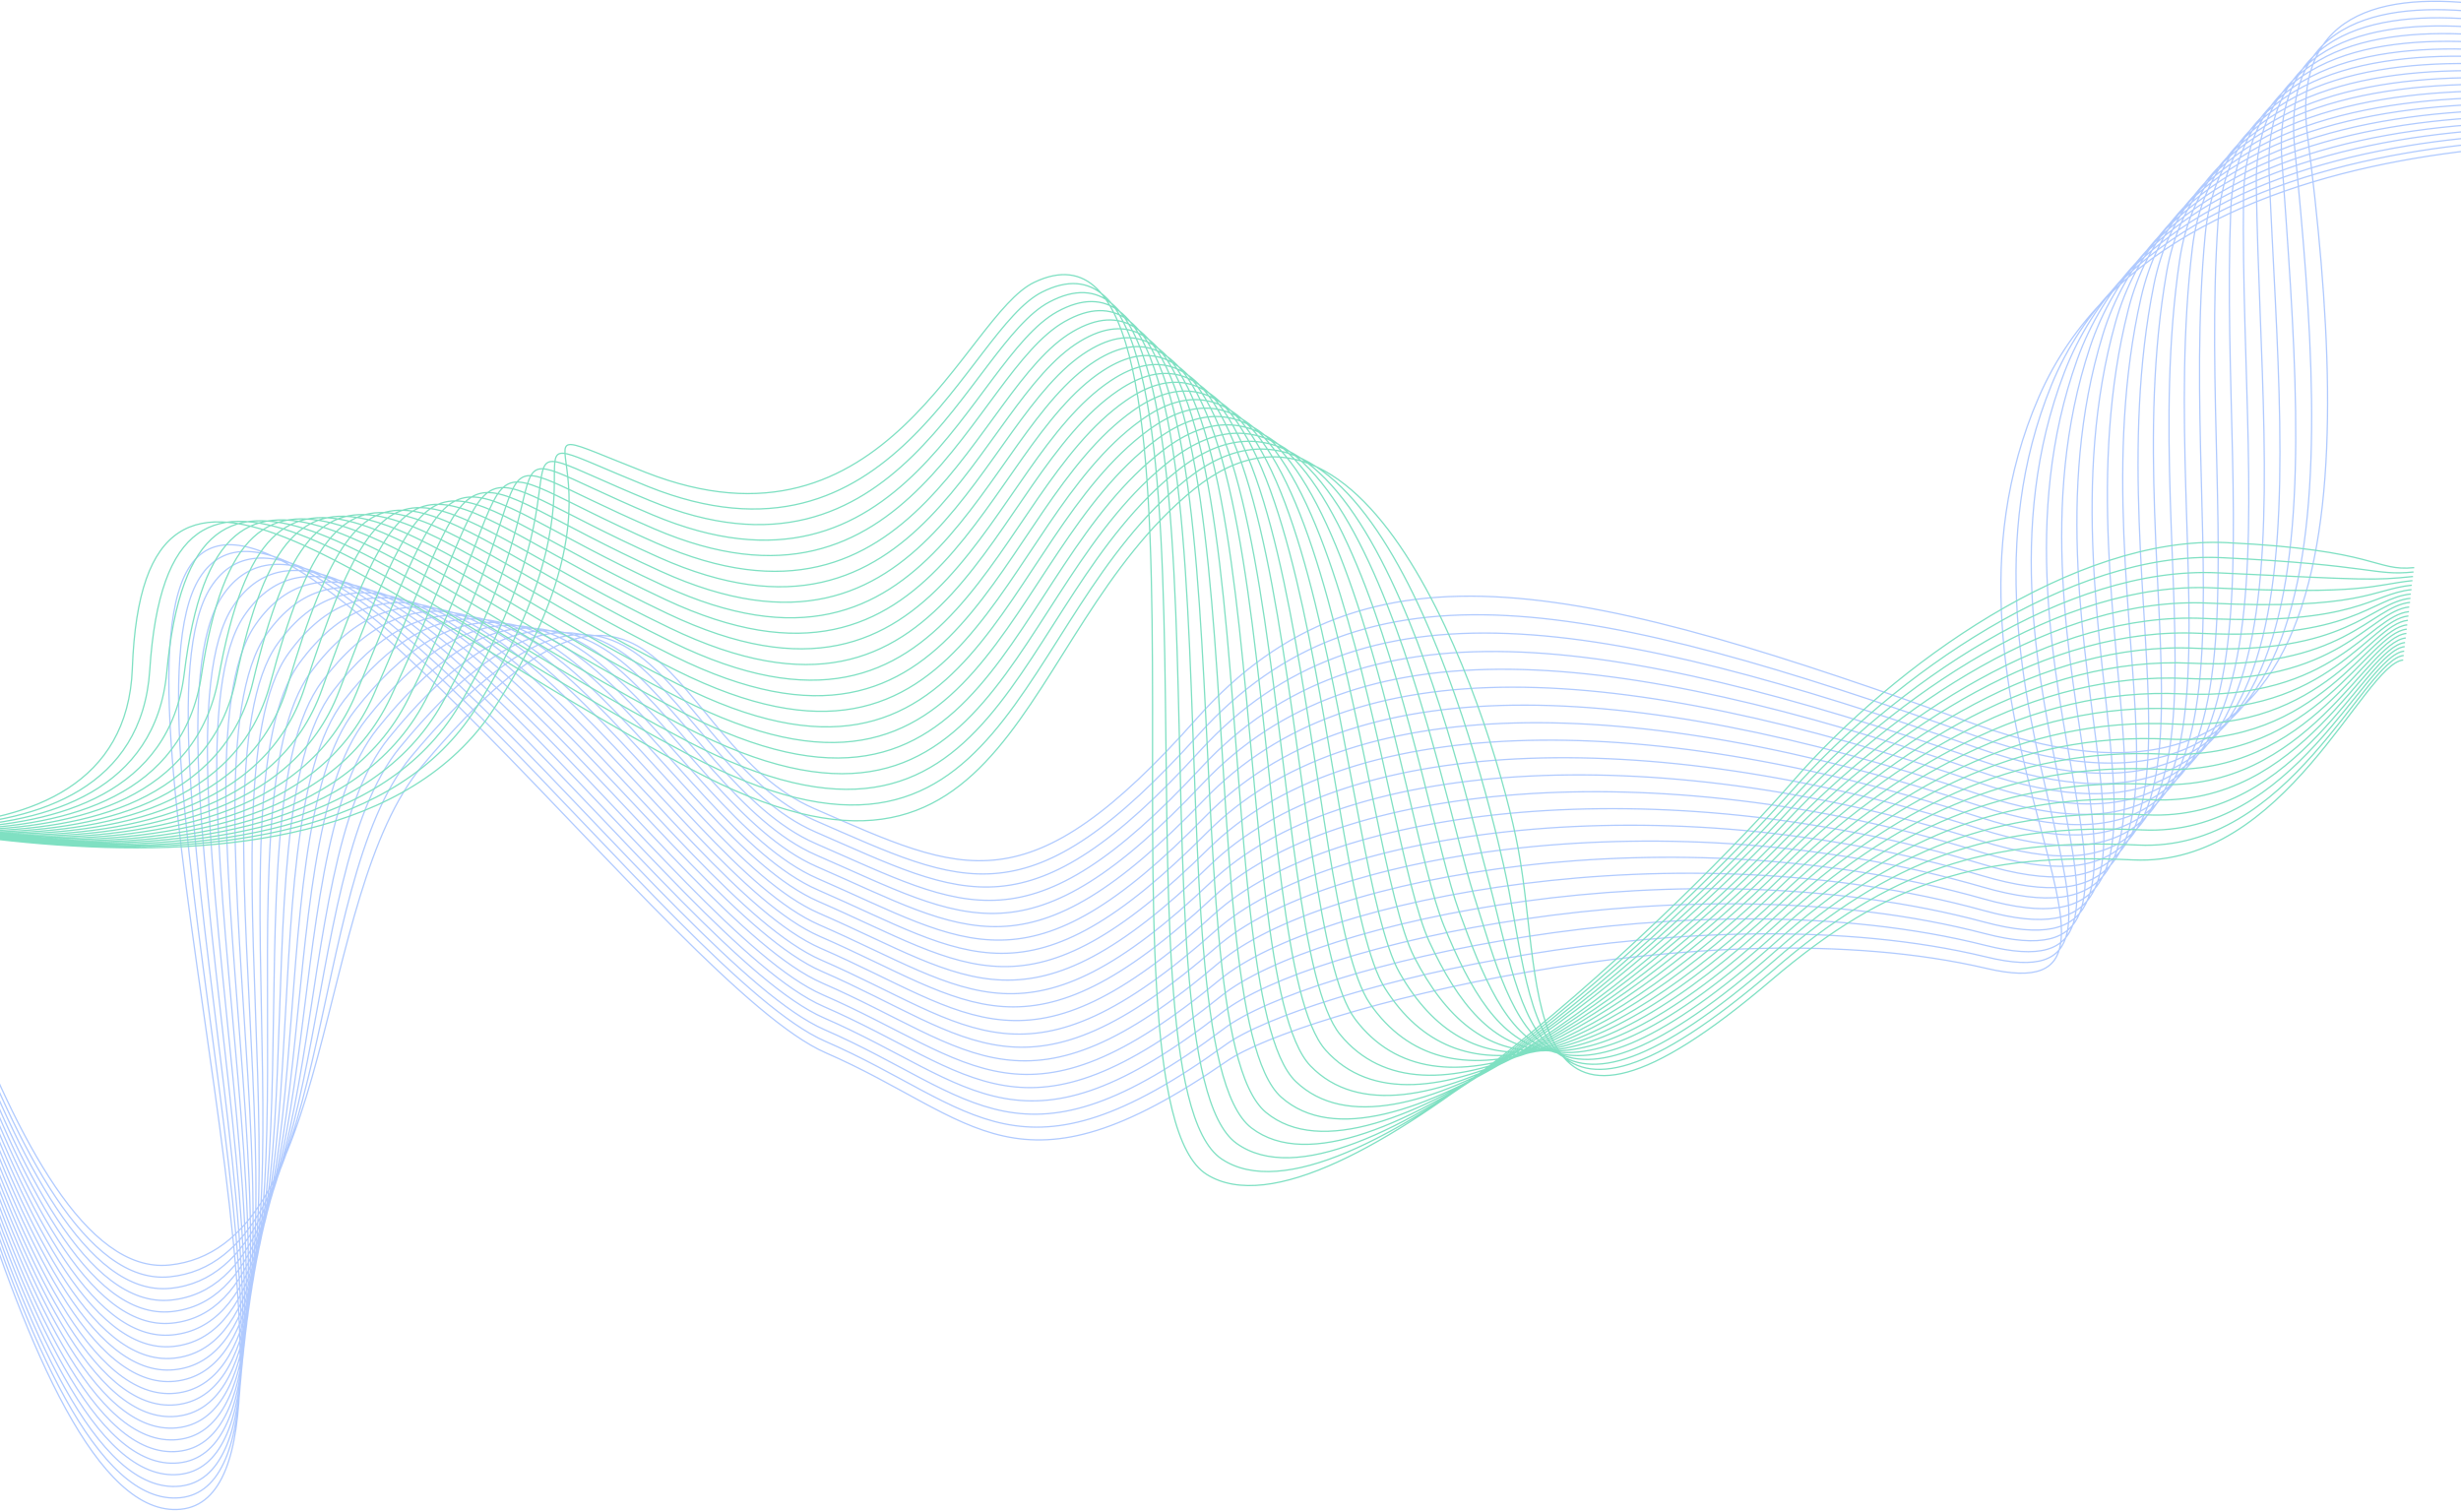
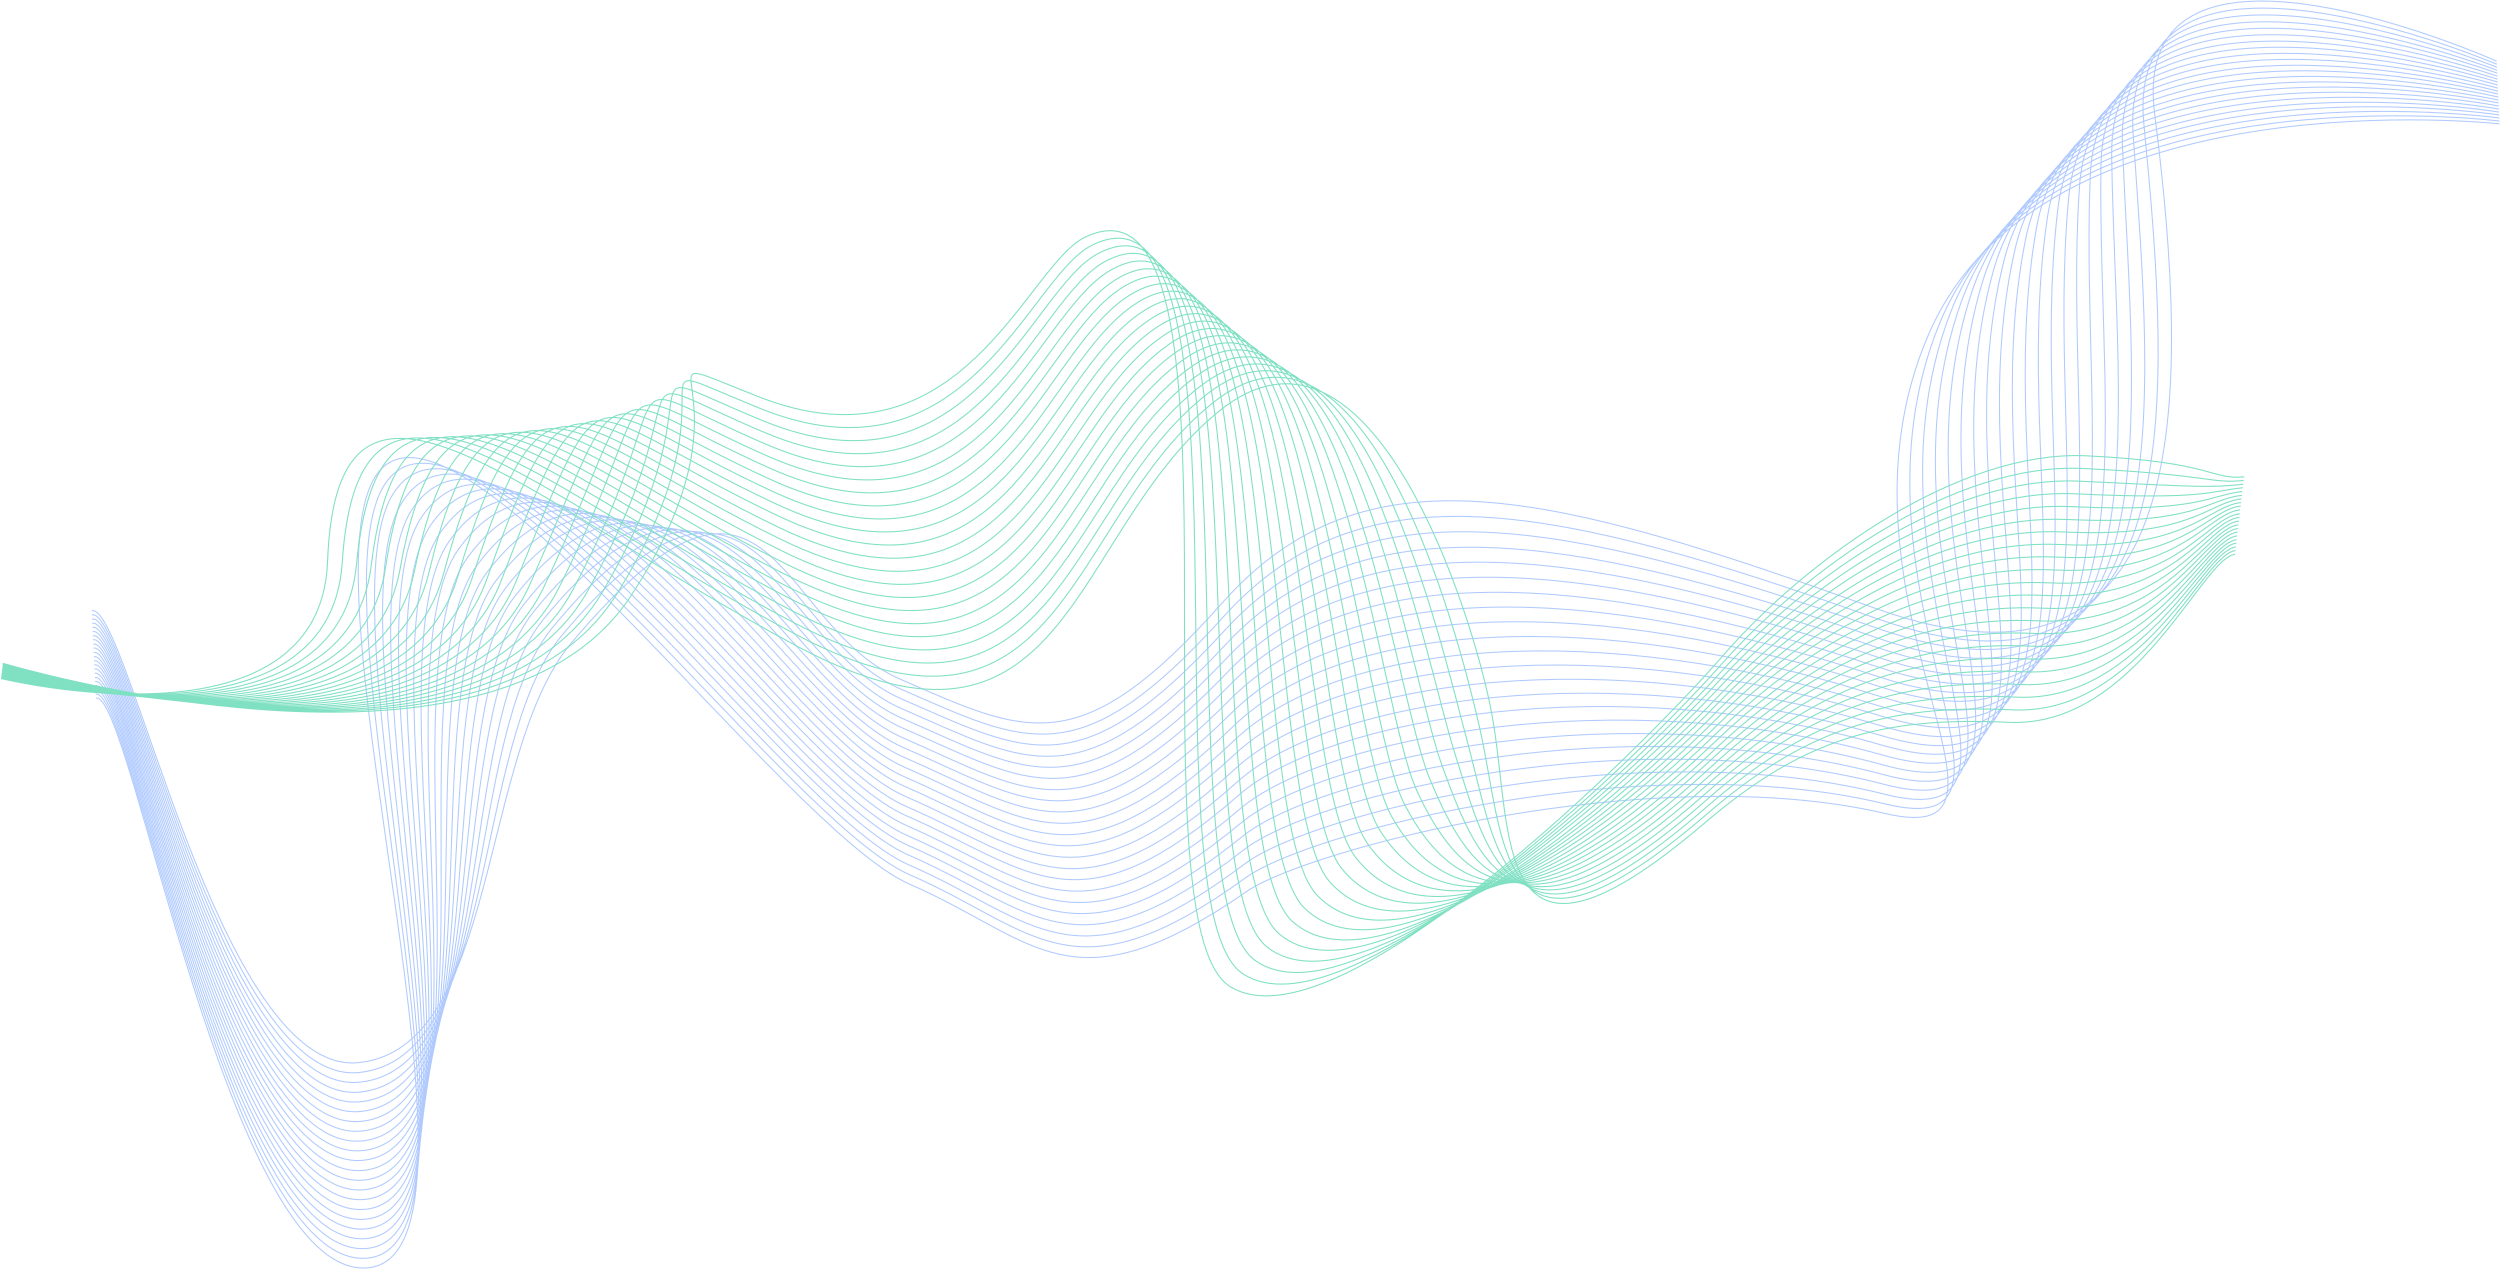
- <svg xmlns="http://www.w3.org/2000/svg" width="1920" height="1179" viewBox="0 0 1920 1179" fill="none">
+ <svg xmlns="http://www.w3.org/2000/svg" width="2322" height="1179" viewBox="0 0 2322 1179" fill="none">
  <g opacity="0.5">
-     <path d="M2120.67 115.038C2120.67 115.038 1695.87 67.926 1590.61 309.824C1485.35 551.722 1707.12 792.31 1549.79 755.542C1331.5 704.506 1012.14 789.79 957.359 827.741C793.179 941.585 761.441 872.361 644.104 821.327C526.767 770.293 216.021 330.58 147.096 443.458C78.17 556.337 271.331 1164.27 141.118 1177.5C10.904 1190.72 -78.782 639.782 -111.968 648.422M2120.55 112.397C2120.55 112.397 1699.04 60.002 1600.59 300.163C1501.19 542.668 1713.58 786.705 1549.37 746.55C1327.23 692.866 1015.21 772.323 956.231 815.069C794.679 932.148 761.018 863.369 643.68 812.335C526.343 761.301 229.9 332.404 155.756 450.834C85.554 562.888 270.908 1155.28 140.694 1168.5C10.481 1181.73 -78.956 636.082 -112.141 644.722M2120.42 109.58C2120.42 109.58 1702.19 51.902 1610.56 290.504C1517.21 533.784 1720.01 780.749 1548.94 737.559C1322.94 680.521 1018.1 754.865 955.102 802.398C795.985 922.368 760.593 854.378 643.256 803.344C525.918 752.31 243.786 334.406 164.414 458.21C93.112 569.433 270.483 1146.29 140.27 1159.51C10.056 1172.74 -79.139 632.207 -112.324 640.847M2120.28 106.749C2120.28 106.749 1705.34 43.788 1620.53 280.653C1533.23 524.708 1726.45 774.779 1548.51 728.377C1318.66 668.515 1021.15 737.208 953.963 789.536C796.912 912.06 760.159 845.195 642.821 794.161C525.484 743.128 257.838 336.208 173.072 465.572C100.854 576.13 270.048 1137.11 139.835 1150.33C9.622 1163.56 -79.323 628.317 -112.508 636.957M2120.16 104.105C2120.16 104.105 1708.69 36.03 1630.5 270.99C1549.25 515.82 1732.9 768.995 1548.08 719.382C1314.39 656.697 1024.03 719.571 953.01 776.854C798.008 901.579 759.734 836.201 642.396 785.167C525.059 734.133 271.892 338.022 181.907 472.936C108.597 582.84 269.624 1128.11 139.41 1141.34C9.197 1154.56 -79.506 624.438 -112.691 633.079M2120.02 101.282C2120.02 101.282 1711.84 27.923 1640.48 261.324C1565.28 507.105 1739.16 763.217 1547.66 710.384C1310.11 644.875 1027.09 701.921 951.88 764.176C798.751 891.112 759.308 827.203 641.971 776.169C524.633 725.135 285.953 340.009 190.565 480.306C116.34 589.545 269.198 1119.11 138.985 1132.34C8.771 1145.56 -79.682 620.733 -112.867 629.373M2119.89 98.459C2119.89 98.459 1715.36 19.978 1650.45 251.482C1581.3 498.215 1745.6 757.255 1547.23 701.21C1305.84 632.877 1029.95 683.928 950.743 751.322C799.47 880.115 758.875 818.029 641.538 766.995C524.201 715.961 300.008 341.82 199.215 487.5C124.075 596.075 268.765 1109.94 138.552 1123.16C8.338 1136.39 -79.873 616.675 -113.058 625.316M2119.76 95.637C2119.76 95.637 1718.7 12.217 1660.41 241.641C1597.5 489.317 1752.05 751.47 1546.79 692.037C1301.56 620.88 1032.64 665.944 949.605 738.469C800.003 868.952 758.442 808.856 641.105 757.822C523.767 706.788 314.07 343.808 207.874 494.871C131.995 602.774 268.332 1100.77 138.118 1113.99C7.905 1127.22 -80.056 612.794 -113.241 621.435M2119.63 92.991C2119.63 92.991 1722.22 4.448 1670.4 232.151C1613.72 480.771 1758.51 746.037 1546.37 683.216C1297.12 609.42 1035.52 648.304 948.483 725.969C800.375 858.149 758.023 800.035 640.686 749.001C523.349 697.967 328.306 345.787 216.53 502.241C139.912 609.472 267.905 1091.77 137.692 1104.99C7.478 1118.22 -80.241 608.913 -113.426 617.554M2119.5 90.166C2119.5 90.166 1725.92 -3.332 1680.36 222.308C1630.1 471.862 1764.77 740.081 1545.94 674.041C1292.85 597.597 1038.2 630.317 947.346 713.114C800.733 846.991 757.591 790.859 640.254 739.826C522.916 688.792 342.545 347.765 225.19 509.609C147.665 616.352 267.481 1082.77 137.268 1096C7.054 1109.22 -80.415 605.206 -113.6 613.847M2119.37 87.343C2119.37 87.343 1729.45 -11.101 1690.33 212.466C1646.48 463.131 1771.21 734.296 1545.51 664.867C1288.57 585.599 1040.88 612.156 946.208 700.26C801.073 835.482 757.158 781.686 639.82 730.652C522.483 679.618 356.969 349.912 233.848 516.98C155.592 623.227 267.056 1073.77 136.843 1087C6.629 1100.22 -80.598 601.325 -113.783 609.966M2119.24 84.697C2119.24 84.697 1733.33 -18.71 1700.49 202.969C1663.23 454.56 1777.68 728.863 1545.08 655.87C1284.13 573.963 1043.57 594.172 945.263 687.752C801.438 824.503 756.732 772.689 639.395 721.655C522.058 670.621 371.207 351.892 242.675 524.166C163.688 629.917 266.614 1064.42 136.401 1077.65C6.187 1090.87 -80.782 597.444 -113.967 606.085M2119.11 81.872C2119.11 81.872 1737.03 -26.491 1710.46 193.124C1679.79 445.818 1784.13 723.251 1544.65 646.694C1279.87 562.315 1046.07 576.016 944.126 674.896C801.602 813 756.299 763.513 638.962 712.479C521.625 661.445 385.63 354.036 251.333 531.533C171.784 636.604 266.189 1055.42 135.976 1068.65C5.762 1081.87 -80.973 593.384 -114.158 602.025M2118.97 79.055C2118.97 79.055 1740.91 -34.271 1720.42 183.288C1696.35 437.085 1790.4 717.48 1544.22 637.526C1275.41 550.332 1048.56 557.693 942.988 662.049C801.766 801.505 755.866 754.345 638.528 703.311C521.191 652.277 400.053 356.189 259.991 538.91C179.72 643.661 265.764 1046.43 135.55 1059.66C5.337 1072.88 -81.148 589.685 -114.334 598.326M2118.84 76.235C2118.84 76.235 1744.96 -42.063 1730.4 173.625C1713.09 428.517 1796.85 711.873 1543.79 628.531C1271.15 538.69 1051.06 539.542 941.859 649.374C801.939 790.184 755.442 745.35 638.104 694.316C520.767 643.282 414.477 358.339 268.643 546.106C187.64 650.361 265.331 1037.26 135.118 1050.49C4.905 1063.71 -81.339 585.63 -114.524 594.27M2118.72 73.584C2118.72 73.584 1749.02 -49.685 1740.37 163.955C1730.01 419.933 1803.13 706.267 1543.37 619.53C1266.72 527.225 1053.38 521.217 940.729 636.693C801.934 778.864 755.015 736.349 637.678 685.315C520.34 634.281 429.083 360.65 277.308 553.648C195.751 657.399 264.905 1028.26 134.691 1041.48C4.478 1054.71 -81.515 581.921 -114.701 590.562M2118.58 70.761C2118.58 70.761 1753.07 -57.48 1750.34 154.112C1746.93 411.177 1809.58 700.657 1542.93 610.356C1262.27 515.412 1055.87 502.888 939.592 623.839C801.913 767.195 754.582 727.174 637.245 676.141C519.908 625.107 443.507 362.797 285.959 560.842C203.848 664.088 264.472 1019.08 134.259 1032.31C4.045 1045.54 -81.698 578.039 -114.883 586.68M2118.45 67.939C2118.45 67.939 1757.3 -65.281 1760.31 144.448C1764.02 402.414 1815.86 695.058 1542.51 601.36C1258.01 503.768 1058.19 484.568 938.461 611.163C801.9 755.704 754.156 718.178 636.819 667.144C519.482 616.11 458.114 365.113 294.616 568.213C211.775 670.964 264.046 1010.09 133.833 1023.31C3.619 1036.54 -81.882 574.159 -115.068 582.799M2118.32 65.294C2118.32 65.294 1761.54 -72.907 1770.29 134.783C1781.12 393.827 1821.99 689.995 1542.08 592.363C1253.42 492.67 1060.33 466.256 937.509 598.478C801.896 744.389 753.732 709.182 636.394 658.148C519.057 607.114 472.731 367.606 303.451 575.576C220.064 677.999 263.622 1001.09 133.408 1014.32C3.195 1027.54 -82.065 570.279 -115.25 578.919M2118.19 62.467C2118.19 62.467 1765.93 -80.898 1780.26 124.937C1798.37 384.874 1828.43 684.205 1541.65 583.186C1249.14 480.845 1062.45 447.587 936.371 585.621C801.875 732.717 753.298 700.004 635.961 648.97C518.624 597.936 487.515 369.909 312.11 582.942C228.168 684.861 263.188 991.914 132.975 1005.14C2.761 1018.37 -82.248 566.393 -115.434 575.034M2118.06 59.651C2118.06 59.651 1770.34 -88.702 1790.23 115.279C1815.82 376.1 1834.71 678.611 1541.22 574.195C1244.7 469.039 1064.59 429.281 935.241 572.951C801.686 721.24 752.872 691.014 635.535 639.98C518.198 588.946 502.676 372.735 320.767 590.32C236.465 692.079 262.762 982.924 132.549 996.15C2.335 1009.38 -82.433 562.519 -115.618 571.16M2117.92 56.825C2117.92 56.825 1774.73 -96.694 1800.2 105.433C1833.25 367.139 1841.15 672.822 1540.79 565.018C1240.42 457.214 1066.72 410.612 934.101 560.094C801.487 709.576 752.437 681.836 635.1 630.802C517.763 579.769 516.913 374.711 329.416 597.51C244.206 698.781 262.327 973.746 132.114 986.972C1.9 1000.2 -82.617 558.634 -115.803 567.275" stroke="#6296FE" stroke-miterlimit="10" />
-     <path d="M-198.372 616.074C-198.372 616.074 255.436 752.176 385.274 553.035C515.113 353.894 367.92 315.281 503.793 368.563C692.186 442.455 752.142 246.361 806.864 220.274C970.989 141.861 843.765 855.772 941.62 916.39C1039.48 977.007 1320.47 699.592 1398.95 609.331C1477.43 519.069 1618.41 417.69 1737.22 423.371C1856.03 429.053 1852.35 446.025 1883.5 442.853M-198.361 616.724C-198.361 616.724 248.503 750.007 372.001 551.466C496.635 350.984 364.226 322.485 505.657 379.617C697.178 456.397 753.893 257.609 812.956 227.888C975.039 146.289 859.504 842.01 953.14 904.273C1047.56 966.972 1314.32 711.216 1398.14 616.72C1477.53 527.349 1614.95 429.39 1733.6 435.114C1852.26 440.838 1851.78 449.438 1882.94 446.267M-198.504 617.417C-198.504 617.417 241.302 748.077 358.418 549.983C477.805 348.008 359.952 330.011 507.17 390.605C701.633 470.813 755.179 268.985 818.737 235.588C979.369 151.13 875.088 828.291 964.816 892.115C1055.81 956.895 1308.12 722.689 1397.49 624.068C1477.75 535.436 1611.53 441.243 1730.34 446.925C1849.15 452.606 1851.57 452.92 1882.57 449.791M-198.493 618.065C-198.493 618.065 234.368 745.906 345.144 548.411C459.285 344.944 356.215 337.062 509.035 401.657C706.511 484.947 757.013 280.534 824.828 243.2C983.585 156.162 890.784 814.374 976.335 879.996C1063.78 947.052 1301.62 734.245 1396.52 631.498C1477.54 543.798 1607.91 452.984 1726.72 458.666C1845.53 464.347 1851 456.331 1882.12 453.008M-198.637 618.752C-198.637 618.752 227.083 743.666 331.56 546.922C440.455 341.962 352.055 344.388 510.547 412.639C710.996 498.86 758.298 291.904 830.609 250.894C987.926 161.645 906.212 800.691 987.7 867.916C1071.76 937.205 1295.07 745.646 1395.56 638.925C1477.45 551.963 1604.33 464.874 1723.14 470.555C1841.96 476.237 1850.64 459.848 1881.59 456.568M-198.626 619.407C-198.626 619.407 219.996 741.545 318.329 545.509C421.822 339.1 348.247 351.792 512.454 423.85C716.072 513.11 760.175 303.611 836.784 258.816C992.66 167.356 922.035 787.237 999.614 856.023C1080.28 927.545 1288.96 757.427 1395.14 646.537C1477.71 560.206 1601.31 476.949 1719.92 482.521C1838.54 488.094 1850.23 463.225 1881.38 460.053M-198.771 620.095C-198.771 620.095 212.709 739.306 304.744 544.021C402.949 335.967 344.199 358.925 513.965 434.832C720.555 527.023 761.542 315.285 842.523 266.359C997.196 172.949 937.42 773.403 1010.94 843.792C1088.1 917.741 1282.38 768.677 1394.1 653.662C1477.37 568.111 1597.45 488.427 1716.26 494.108C1835.07 499.79 1849.82 466.591 1880.81 463.463M-198.915 620.786C-198.915 620.786 205.382 736.918 291.314 542.493C384.035 332.687 340.194 366.213 515.633 445.776C725.391 541.007 763.22 326.877 848.458 274.014C1001.82 178.848 953.044 759.834 1022.46 831.674C1096.23 907.857 1275.99 780.04 1393.44 661.008C1477.39 576.087 1594.18 500.235 1712.95 505.766C1831.72 511.296 1849.56 469.919 1880.56 466.79M-198.903 621.433C-198.903 621.433 198.057 734.53 277.888 540.964C365.166 329.556 336.304 373.305 517.499 456.827C730.23 554.988 765.098 338.577 854.552 281.626C1006.79 184.812 968.785 746.068 1034.25 819.318C1104.51 897.928 1269.52 791.098 1392.75 668.201C1477.37 583.91 1590.84 511.739 1709.65 517.421C1828.46 523.102 1849.31 473.245 1880.26 469.965M-199.047 622.123C-199.047 622.123 190.576 732.183 264.459 539.434C346.097 326.317 332.412 380.398 519.166 467.769C735.025 568.819 766.818 350.319 860.332 289.322C1011.45 190.861 984.099 732.582 1045.61 807.241C1112.22 888.32 1262.66 802.586 1391.79 675.63C1476.88 591.86 1587.26 523.631 1705.92 529.355C1824.57 535.08 1848.63 476.85 1879.59 473.57M-199.035 622.777C-199.035 622.777 183.25 729.801 251.186 537.869C327.143 322.89 328.521 387.497 521.032 478.827C740.017 582.765 768.736 362.177 866.466 297.092C1016.51 197.135 999.921 719.126 1057.33 795.238C1120.47 878.895 1256.27 813.954 1391.02 683.175C1476.79 600.035 1583.73 535.682 1702.54 541.363C1821.35 547.045 1848.26 480.377 1879.41 477.206M-199.18 623.463C-199.18 623.463 175.726 727.3 237.643 536.531C307.96 319.841 324.515 394.78 522.585 489.96C744.698 596.786 770.342 374.109 872.246 304.785C1021.25 203.483 1015.28 705.789 1068.85 783.115C1128.49 869.2 1249.53 825.246 1390.21 690.559C1476.46 607.939 1580.26 547.376 1699.08 553.058C1817.89 558.739 1847.85 483.742 1879 480.571M-199.17 624.114C-199.17 624.114 168.202 724.806 224.368 534.963C289.005 316.411 320.778 401.834 524.448 501.015C749.689 610.729 772.3 386.116 878.378 312.552C1026.46 209.712 1030.79 692.415 1080.56 771.109C1136.54 859.663 1243.1 836.459 1389.6 698.059C1476.48 615.917 1577.04 559.339 1695.81 564.869C1814.58 570.399 1847.48 487.267 1878.59 483.944M-199.313 624.806C-199.313 624.806 160.369 722.395 210.785 533.478C269.585 313.107 316.732 408.971 525.962 512.002C754.485 624.561 774.104 398.163 884.16 320.25C1031.25 216.217 1046.1 678.931 1091.93 759.034C1144.14 850.252 1236.16 847.647 1388.59 705.339C1475.99 623.869 1573.38 570.93 1692.04 576.654C1810.69 582.378 1847.07 490.637 1878.07 487.508M-199.457 625.496C-199.457 625.496 152.535 719.983 197.357 531.949C250.165 309.802 312.841 416.064 527.671 523.096C759.28 638.392 776.063 410.166 890.096 327.905C1036.3 222.484 1061.46 665.597 1103.45 746.915C1152.04 840.754 1229.37 858.791 1387.78 712.726C1475.66 631.778 1569.81 582.822 1688.58 588.352C1807.35 593.882 1846.66 494.006 1877.66 490.877M-199.447 626.142C-199.447 626.142 144.856 717.526 183.927 530.418C230.703 306.343 308.948 423.155 529.338 534.037C764.074 652.221 777.865 422.209 896.031 335.557C1041.4 228.901 1076.77 652.109 1115.12 734.751C1159.9 831.102 1222.75 869.89 1387.13 720.069C1475.44 639.49 1566.5 594.476 1685.31 600.158C1804.12 605.839 1846.25 497.373 1877.4 494.202M-199.59 626.833C-199.59 626.833 136.982 714.964 170.499 528.891C211.242 302.887 305.213 430.207 531.049 545.132C768.87 666.053 780.022 434.323 901.969 343.213C1046.46 235.17 1091.97 638.819 1126.64 722.633C1167.49 821.691 1215.92 880.883 1386.32 727.457C1475.26 647.356 1563.08 606.327 1681.89 612.009C1800.7 617.69 1845.88 500.895 1876.88 497.766M-199.579 627.483C-199.579 627.483 129.149 712.554 157.07 527.364C191.511 299.669 301.279 437.151 532.871 556.034C773.975 679.801 782.177 446.437 908.06 350.827C1051.75 241.7 1107.18 625.529 1138.2 710.668C1175.24 812.238 1208.98 892.072 1385.4 735.041C1474.82 655.461 1559.5 618.222 1678.16 623.946C1796.82 629.67 1845.36 504.46 1876.36 501.331M-199.723 628.175C-199.723 628.175 120.963 710.077 143.683 525.989C171.936 296.408 297.656 444.009 534.622 567.282C778.883 693.439 784.218 458.744 913.882 358.677C1056.89 248.272 1122.33 612.088 1149.88 698.509C1182.95 802.633 1202.31 903.023 1384.74 742.387C1474.6 663.177 1556.08 630.074 1674.89 635.755C1793.7 641.437 1845.11 507.789 1876.06 504.508M-199.867 628.862C-199.867 628.862 112.819 707.746 130.099 524.499C151.854 293.117 293.609 451.141 536.134 578.263C783.679 707.266 786.26 471.046 919.663 366.37C1061.98 254.687 1137.34 598.684 1161.24 686.428C1190.19 793.15 1195.18 914.097 1383.78 749.814C1474.11 671.124 1552.46 641.811 1671.28 647.492C1790.09 653.174 1844.7 511.154 1875.69 508.025M-199.857 629.51C-199.857 629.51 104.788 705.226 116.825 522.929C132.081 289.746 289.872 458.193 537.957 589.165C788.515 721.25 788.497 483.463 925.753 373.983C1067.39 261.022 1152.65 585.199 1172.92 674.268C1197.89 783.544 1188.03 924.527 1383.13 757.16C1473.69 678.73 1549.2 653.619 1668.01 659.301C1786.82 664.983 1844.33 514.676 1875.28 511.395M-200 630.204C-200 630.204 96.646 702.902 103.242 521.446C112 286.463 285.671 465.374 539.512 600.305C793.352 735.236 790.695 495.73 931.535 381.684C1072.38 267.638 1167.66 571.802 1184.44 662.153C1205.29 774.026 1181.44 935.783 1382.28 764.399C1473.52 686.599 1545.58 665.364 1664.35 670.894C1783.12 676.424 1843.92 518.048 1874.92 514.919" stroke="#00C186" stroke-miterlimit="10" />
+     <path d="M2321.67 115.038C2321.67 115.038 1896.87 67.926 1791.61 309.824C1686.35 551.722 1908.12 792.31 1750.79 755.542C1532.5 704.506 1213.14 789.79 1158.36 827.741C994.179 941.585 962.441 872.361 845.104 821.327C727.767 770.293 417.021 330.58 348.096 443.458C279.17 556.337 472.331 1164.27 342.118 1177.5C211.904 1190.72 122.218 639.782 89.032 648.422M2321.55 112.397C2321.55 112.397 1900.04 60.002 1801.59 300.163C1702.19 542.668 1914.58 786.705 1750.37 746.55C1528.23 692.866 1216.21 772.323 1157.23 815.069C995.679 932.148 962.018 863.369 844.68 812.335C727.343 761.301 430.9 332.404 356.756 450.834C286.554 562.888 471.908 1155.28 341.694 1168.5C211.481 1181.73 122.044 636.082 88.859 644.722M2321.42 109.58C2321.42 109.58 1903.19 51.902 1811.56 290.504C1718.21 533.784 1921.01 780.749 1749.94 737.559C1523.94 680.521 1219.1 754.865 1156.1 802.398C996.985 922.368 961.593 854.378 844.256 803.344C726.918 752.31 444.786 334.406 365.414 458.21C294.112 569.433 471.483 1146.29 341.27 1159.51C211.056 1172.74 121.861 632.207 88.676 640.847M2321.28 106.749C2321.28 106.749 1906.34 43.788 1821.53 280.653C1734.23 524.708 1927.45 774.779 1749.51 728.377C1519.66 668.515 1222.15 737.208 1154.96 789.536C997.912 912.06 961.159 845.195 843.821 794.161C726.484 743.128 458.838 336.208 374.072 465.572C301.854 576.13 471.048 1137.11 340.835 1150.33C210.622 1163.56 121.677 628.317 88.492 636.957M2321.16 104.105C2321.16 104.105 1909.69 36.03 1831.5 270.99C1750.25 515.82 1933.9 768.995 1749.08 719.382C1515.39 656.697 1225.03 719.571 1154.01 776.854C999.008 901.579 960.734 836.201 843.396 785.167C726.059 734.133 472.892 338.022 382.907 472.936C309.597 582.84 470.624 1128.11 340.41 1141.34C210.197 1154.56 121.494 624.438 88.309 633.079M2321.02 101.282C2321.02 101.282 1912.84 27.923 1841.48 261.324C1766.28 507.105 1940.16 763.217 1748.66 710.384C1511.11 644.875 1228.09 701.921 1152.88 764.176C999.751 891.112 960.308 827.203 842.971 776.169C725.633 725.135 486.953 340.009 391.565 480.306C317.34 589.545 470.198 1119.11 339.985 1132.34C209.771 1145.56 121.318 620.733 88.133 629.373M2320.89 98.459C2320.89 98.459 1916.36 19.978 1851.45 251.482C1782.3 498.215 1946.6 757.255 1748.23 701.21C1506.84 632.877 1230.95 683.928 1151.74 751.322C1000.47 880.115 959.875 818.029 842.538 766.995C725.201 715.961 501.008 341.82 400.215 487.5C325.075 596.075 469.765 1109.94 339.552 1123.16C209.338 1136.39 121.127 616.675 87.942 625.316M2320.76 95.637C2320.76 95.637 1919.7 12.217 1861.41 241.641C1798.5 489.317 1953.05 751.47 1747.79 692.037C1502.56 620.88 1233.64 665.944 1150.61 738.469C1001 868.952 959.442 808.856 842.105 757.822C724.767 706.788 515.07 343.808 408.874 494.871C332.995 602.774 469.332 1100.77 339.118 1113.99C208.905 1127.22 120.944 612.794 87.759 621.435M2320.63 92.991C2320.63 92.991 1923.22 4.448 1871.4 232.151C1814.72 480.771 1959.51 746.037 1747.37 683.216C1498.12 609.42 1236.52 648.304 1149.48 725.969C1001.37 858.149 959.023 800.035 841.686 749.001C724.349 697.967 529.306 345.787 417.53 502.241C340.912 609.472 468.905 1091.77 338.692 1104.99C208.478 1118.22 120.759 608.913 87.574 617.554M2320.5 90.166C2320.5 90.166 1926.92 -3.332 1881.36 222.308C1831.1 471.862 1965.77 740.081 1746.94 674.041C1493.85 597.597 1239.2 630.317 1148.35 713.114C1001.73 846.991 958.591 790.859 841.254 739.826C723.916 688.792 543.545 347.765 426.19 509.609C348.665 616.352 468.481 1082.77 338.268 1096C208.054 1109.22 120.585 605.206 87.4 613.847M2320.37 87.343C2320.37 87.343 1930.45 -11.101 1891.33 212.466C1847.48 463.131 1972.21 734.296 1746.51 664.867C1489.57 585.599 1241.88 612.156 1147.21 700.26C1002.07 835.482 958.158 781.686 840.82 730.652C723.483 679.618 557.969 349.912 434.848 516.98C356.592 623.227 468.056 1073.77 337.843 1087C207.629 1100.22 120.402 601.325 87.216 609.966M2320.24 84.697C2320.24 84.697 1934.33 -18.71 1901.49 202.969C1864.23 454.56 1978.68 728.863 1746.08 655.87C1485.13 573.963 1244.57 594.172 1146.26 687.752C1002.44 824.503 957.732 772.689 840.395 721.655C723.058 670.621 572.207 351.892 443.675 524.166C364.688 629.917 467.614 1064.42 337.401 1077.65C207.187 1090.87 120.218 597.444 87.033 606.085M2320.11 81.872C2320.11 81.872 1938.03 -26.491 1911.46 193.124C1880.79 445.818 1985.13 723.251 1745.65 646.694C1480.87 562.315 1247.07 576.016 1145.13 674.896C1002.6 813 957.299 763.513 839.962 712.479C722.625 661.445 586.63 354.036 452.333 531.533C372.784 636.604 467.189 1055.42 336.976 1068.65C206.762 1081.87 120.027 593.384 86.842 602.025M2319.97 79.055C2319.97 79.055 1941.91 -34.271 1921.42 183.288C1897.35 437.085 1991.4 717.48 1745.22 637.526C1476.41 550.332 1249.56 557.693 1143.99 662.049C1002.77 801.505 956.866 754.345 839.528 703.311C722.191 652.277 601.053 356.189 460.991 538.91C380.72 643.661 466.764 1046.43 336.55 1059.66C206.337 1072.88 119.852 589.685 86.666 598.326M2319.84 76.235C2319.84 76.235 1945.96 -42.063 1931.4 173.625C1914.09 428.517 1997.85 711.873 1744.79 628.531C1472.15 538.69 1252.06 539.542 1142.86 649.374C1002.94 790.184 956.442 745.35 839.104 694.316C721.767 643.282 615.477 358.339 469.643 546.106C388.64 650.361 466.331 1037.26 336.118 1050.49C205.905 1063.71 119.661 585.63 86.476 594.27M2319.72 73.584C2319.72 73.584 1950.02 -49.685 1941.37 163.955C1931.01 419.933 2004.13 706.267 1744.37 619.53C1467.72 527.225 1254.38 521.217 1141.73 636.693C1002.93 778.864 956.015 736.349 838.678 685.315C721.34 634.281 630.083 360.65 478.308 553.648C396.751 657.399 465.905 1028.26 335.691 1041.48C205.478 1054.71 119.485 581.921 86.299 590.562M2319.58 70.761C2319.58 70.761 1954.07 -57.48 1951.34 154.112C1947.93 411.177 2010.58 700.657 1743.93 610.356C1463.27 515.412 1256.87 502.888 1140.59 623.839C1002.91 767.195 955.582 727.174 838.245 676.141C720.908 625.107 644.507 362.797 486.959 560.842C404.848 664.088 465.472 1019.08 335.259 1032.31C205.045 1045.54 119.302 578.039 86.117 586.68M2319.45 67.939C2319.45 67.939 1958.3 -65.281 1961.31 144.448C1965.02 402.414 2016.86 695.058 1743.51 601.36C1459.01 503.768 1259.19 484.568 1139.46 611.163C1002.9 755.704 955.156 718.178 837.819 667.144C720.482 616.11 659.114 365.113 495.616 568.213C412.775 670.964 465.046 1010.09 334.833 1023.31C204.619 1036.54 119.118 574.159 85.932 582.799M2319.32 65.294C2319.32 65.294 1962.54 -72.907 1971.29 134.783C1982.12 393.827 2022.99 689.995 1743.08 592.363C1454.42 492.67 1261.33 466.256 1138.51 598.478C1002.9 744.389 954.732 709.182 837.394 658.148C720.057 607.114 673.731 367.606 504.451 575.576C421.064 677.999 464.622 1001.09 334.408 1014.32C204.195 1027.54 118.935 570.279 85.75 578.919M2319.19 62.467C2319.19 62.467 1966.93 -80.898 1981.26 124.937C1999.37 384.874 2029.43 684.205 1742.65 583.186C1450.14 480.845 1263.45 447.587 1137.37 585.621C1002.88 732.717 954.298 700.004 836.961 648.97C719.624 597.936 688.515 369.909 513.11 582.942C429.168 684.861 464.188 991.914 333.975 1005.14C203.761 1018.37 118.752 566.393 85.566 575.034M2319.06 59.651C2319.06 59.651 1971.34 -88.702 1991.23 115.279C2016.82 376.1 2035.71 678.611 1742.22 574.195C1445.7 469.039 1265.59 429.281 1136.24 572.951C1002.69 721.24 953.872 691.014 836.535 639.98C719.198 588.946 703.676 372.735 521.767 590.32C437.465 692.079 463.762 982.924 333.549 996.15C203.335 1009.38 118.567 562.519 85.382 571.16M2318.92 56.825C2318.92 56.825 1975.73 -96.694 2001.2 105.433C2034.25 367.139 2042.15 672.822 1741.79 565.018C1441.42 457.214 1267.72 410.612 1135.1 560.094C1002.49 709.576 953.437 681.836 836.1 630.802C718.763 579.769 717.913 374.711 530.416 597.51C445.206 698.781 463.327 973.746 333.114 986.972C202.9 1000.2 118.383 558.634 85.197 567.275" stroke="#6296FE" stroke-miterlimit="10" />
+     <path d="M2.628 616.074C2.628 616.074 456.436 752.176 586.274 553.035C716.113 353.894 568.92 315.281 704.793 368.563C893.186 442.455 953.142 246.361 1007.86 220.274C1171.99 141.861 1044.77 855.772 1142.62 916.39C1240.48 977.007 1521.47 699.592 1599.95 609.331C1678.43 519.069 1819.41 417.69 1938.22 423.371C2057.03 429.053 2053.35 446.025 2084.5 442.853M2.639 616.724C2.639 616.724 449.503 750.007 573.001 551.466C697.635 350.984 565.226 322.485 706.657 379.617C898.178 456.397 954.893 257.609 1013.96 227.888C1176.04 146.289 1060.5 842.01 1154.14 904.273C1248.56 966.972 1515.32 711.216 1599.14 616.72C1678.53 527.349 1815.95 429.39 1934.6 435.114C2053.26 440.838 2052.78 449.438 2083.94 446.267M2.496 617.417C2.496 617.417 442.302 748.077 559.418 549.983C678.805 348.008 560.952 330.011 708.17 390.605C902.633 470.813 956.179 268.985 1019.74 235.588C1180.37 151.13 1076.09 828.291 1165.82 892.115C1256.81 956.895 1509.12 722.689 1598.49 624.068C1678.75 535.436 1812.53 441.243 1931.34 446.925C2050.15 452.606 2052.57 452.92 2083.57 449.791M2.507 618.065C2.507 618.065 435.368 745.906 546.144 548.411C660.285 344.944 557.215 337.062 710.035 401.657C907.511 484.947 958.013 280.534 1025.83 243.2C1184.58 156.162 1091.78 814.374 1177.34 879.996C1264.78 947.052 1502.62 734.245 1597.52 631.498C1678.54 543.798 1808.91 452.984 1927.72 458.666C2046.53 464.347 2052 456.331 2083.12 453.008M2.363 618.752C2.363 618.752 428.083 743.666 532.56 546.922C641.455 341.962 553.055 344.388 711.547 412.639C911.996 498.86 959.298 291.904 1031.61 250.894C1188.93 161.645 1107.21 800.691 1188.7 867.916C1272.76 937.205 1496.07 745.646 1596.56 638.925C1678.45 551.963 1805.33 464.874 1924.14 470.555C2042.96 476.237 2051.64 459.848 2082.59 456.568M2.374 619.407C2.374 619.407 420.996 741.545 519.329 545.509C622.822 339.1 549.247 351.792 713.454 423.85C917.072 513.11 961.175 303.611 1037.78 258.816C1193.66 167.356 1123.03 787.237 1200.61 856.023C1281.28 927.545 1489.96 757.427 1596.14 646.537C1678.71 560.206 1802.31 476.949 1920.92 482.521C2039.54 488.094 2051.23 463.225 2082.38 460.053M2.229 620.095C2.229 620.095 413.709 739.306 505.744 544.021C603.949 335.967 545.199 358.925 714.965 434.832C921.555 527.023 962.542 315.285 1043.52 266.359C1198.2 172.949 1138.42 773.403 1211.94 843.792C1289.1 917.741 1483.38 768.677 1595.1 653.662C1678.37 568.111 1798.45 488.427 1917.26 494.108C2036.07 499.79 2050.82 466.591 2081.81 463.463M2.085 620.786C2.085 620.786 406.382 736.918 492.314 542.493C585.035 332.687 541.194 366.213 716.633 445.776C926.391 541.007 964.22 326.877 1049.46 274.014C1202.82 178.848 1154.04 759.834 1223.46 831.674C1297.23 907.857 1476.99 780.04 1594.44 661.008C1678.39 576.087 1795.18 500.235 1913.95 505.766C2032.72 511.296 2050.56 469.919 2081.56 466.79M2.097 621.433C2.097 621.433 399.057 734.53 478.888 540.964C566.166 329.556 537.304 373.305 718.499 456.827C931.23 554.988 966.098 338.577 1055.55 281.626C1207.79 184.812 1169.78 746.068 1235.25 819.318C1305.51 897.928 1470.52 791.098 1593.75 668.201C1678.37 583.91 1791.84 511.739 1910.65 517.421C2029.46 523.102 2050.31 473.245 2081.26 469.965M1.953 622.123C1.953 622.123 391.576 732.183 465.459 539.434C547.097 326.317 533.412 380.398 720.166 467.769C936.025 568.819 967.818 350.319 1061.33 289.322C1212.45 190.861 1185.1 732.582 1246.61 807.241C1313.22 888.32 1463.66 802.586 1592.79 675.63C1677.88 591.86 1788.26 523.631 1906.92 529.355C2025.57 535.08 2049.63 476.85 2080.59 473.57M1.965 622.777C1.965 622.777 384.25 729.801 452.186 537.869C528.143 322.89 529.521 387.497 722.032 478.827C941.017 582.765 969.736 362.177 1067.47 297.092C1217.51 197.135 1200.92 719.126 1258.33 795.238C1321.47 878.895 1457.27 813.954 1592.02 683.175C1677.79 600.035 1784.73 535.682 1903.54 541.363C2022.35 547.045 2049.26 480.377 2080.41 477.206M1.82 623.463C1.82 623.463 376.726 727.3 438.643 536.531C508.96 319.841 525.515 394.78 723.585 489.96C945.698 596.786 971.342 374.109 1073.25 304.785C1222.25 203.483 1216.28 705.789 1269.85 783.115C1329.49 869.2 1450.53 825.246 1591.21 690.559C1677.46 607.939 1781.26 547.376 1900.08 553.058C2018.89 558.739 2048.85 483.742 2080 480.571M1.83 624.114C1.83 624.114 369.202 724.806 425.368 534.963C490.005 316.411 521.778 401.834 725.448 501.015C950.689 610.729 973.3 386.116 1079.38 312.552C1227.46 209.712 1231.79 692.415 1281.56 771.109C1337.54 859.663 1444.1 836.459 1590.6 698.059C1677.48 615.917 1778.04 559.339 1896.81 564.869C2015.58 570.399 2048.48 487.267 2079.59 483.944M1.687 624.806C1.687 624.806 361.369 722.395 411.785 533.478C470.585 313.107 517.732 408.971 726.962 512.002C955.485 624.561 975.104 398.163 1085.16 320.25C1232.25 216.217 1247.1 678.931 1292.93 759.034C1345.14 850.252 1437.16 847.647 1589.59 705.339C1676.99 623.869 1774.38 570.93 1893.04 576.654C2011.69 582.378 2048.07 490.637 2079.07 487.508M1.543 625.496C1.543 625.496 353.535 719.983 398.357 531.949C451.165 309.802 513.841 416.064 728.671 523.096C960.28 638.392 977.063 410.166 1091.1 327.905C1237.3 222.484 1262.46 665.597 1304.45 746.915C1353.04 840.754 1430.37 858.791 1588.78 712.726C1676.66 631.778 1770.81 582.822 1889.58 588.352C2008.35 593.882 2047.66 494.006 2078.66 490.877M1.553 626.142C1.553 626.142 345.856 717.526 384.927 530.418C431.703 306.343 509.948 423.155 730.338 534.037C965.074 652.221 978.865 422.209 1097.03 335.557C1242.4 228.901 1277.77 652.109 1316.12 734.751C1360.9 831.102 1423.75 869.89 1588.13 720.069C1676.44 639.49 1767.5 594.476 1886.31 600.158C2005.12 605.839 2047.25 497.373 2078.4 494.202M1.41 626.833C1.41 626.833 337.982 714.964 371.499 528.891C412.242 302.887 506.213 430.207 732.049 545.132C969.87 666.053 981.022 434.323 1102.97 343.213C1247.46 235.17 1292.97 638.819 1327.64 722.633C1368.49 821.691 1416.92 880.883 1587.32 727.457C1676.26 647.356 1764.08 606.327 1882.89 612.009C2001.7 617.69 2046.88 500.895 2077.88 497.766M1.421 627.483C1.421 627.483 330.149 712.554 358.07 527.364C392.511 299.669 502.279 437.151 733.871 556.034C974.975 679.801 983.177 446.437 1109.06 350.827C1252.75 241.7 1308.18 625.529 1339.2 710.668C1376.24 812.238 1409.98 892.072 1586.4 735.041C1675.82 655.461 1760.5 618.222 1879.16 623.946C1997.82 629.67 2046.36 504.46 2077.36 501.331M1.277 628.175C1.277 628.175 321.963 710.077 344.683 525.989C372.936 296.408 498.656 444.009 735.622 567.282C979.883 693.439 985.218 458.744 1114.88 358.677C1257.89 248.272 1323.33 612.088 1350.88 698.509C1383.95 802.633 1403.31 903.023 1585.74 742.387C1675.6 663.177 1757.08 630.074 1875.89 635.755C1994.7 641.437 2046.11 507.789 2077.06 504.508M1.133 628.862C1.133 628.862 313.819 707.746 331.099 524.499C352.854 293.117 494.609 451.141 737.134 578.263C984.679 707.266 987.26 471.046 1120.66 366.37C1262.98 254.687 1338.34 598.684 1362.24 686.428C1391.19 793.15 1396.18 914.097 1584.78 749.814C1675.11 671.124 1753.46 641.811 1872.28 647.492C1991.09 653.174 2045.7 511.154 2076.69 508.025M1.143 629.51C1.143 629.51 305.788 705.226 317.825 522.929C333.081 289.746 490.872 458.193 738.957 589.165C989.515 721.25 989.497 483.463 1126.75 373.983C1268.39 261.022 1353.65 585.199 1373.92 674.268C1398.89 783.544 1389.03 924.527 1584.13 757.16C1674.69 678.73 1750.2 653.619 1869.01 659.301C1987.82 664.983 2045.33 514.676 2076.28 511.395M1 630.204C1 630.204 297.646 702.902 304.242 521.446C313 286.463 486.671 465.374 740.512 600.305C994.352 735.236 991.695 495.73 1132.54 381.684C1273.38 267.638 1368.66 571.802 1385.44 662.153C1406.29 774.026 1382.44 935.783 1583.28 764.399C1674.52 686.599 1746.58 665.364 1865.35 670.894C1984.12 676.424 2044.92 518.048 2075.92 514.919" stroke="#00C186" stroke-miterlimit="10" />
  </g>
</svg>
